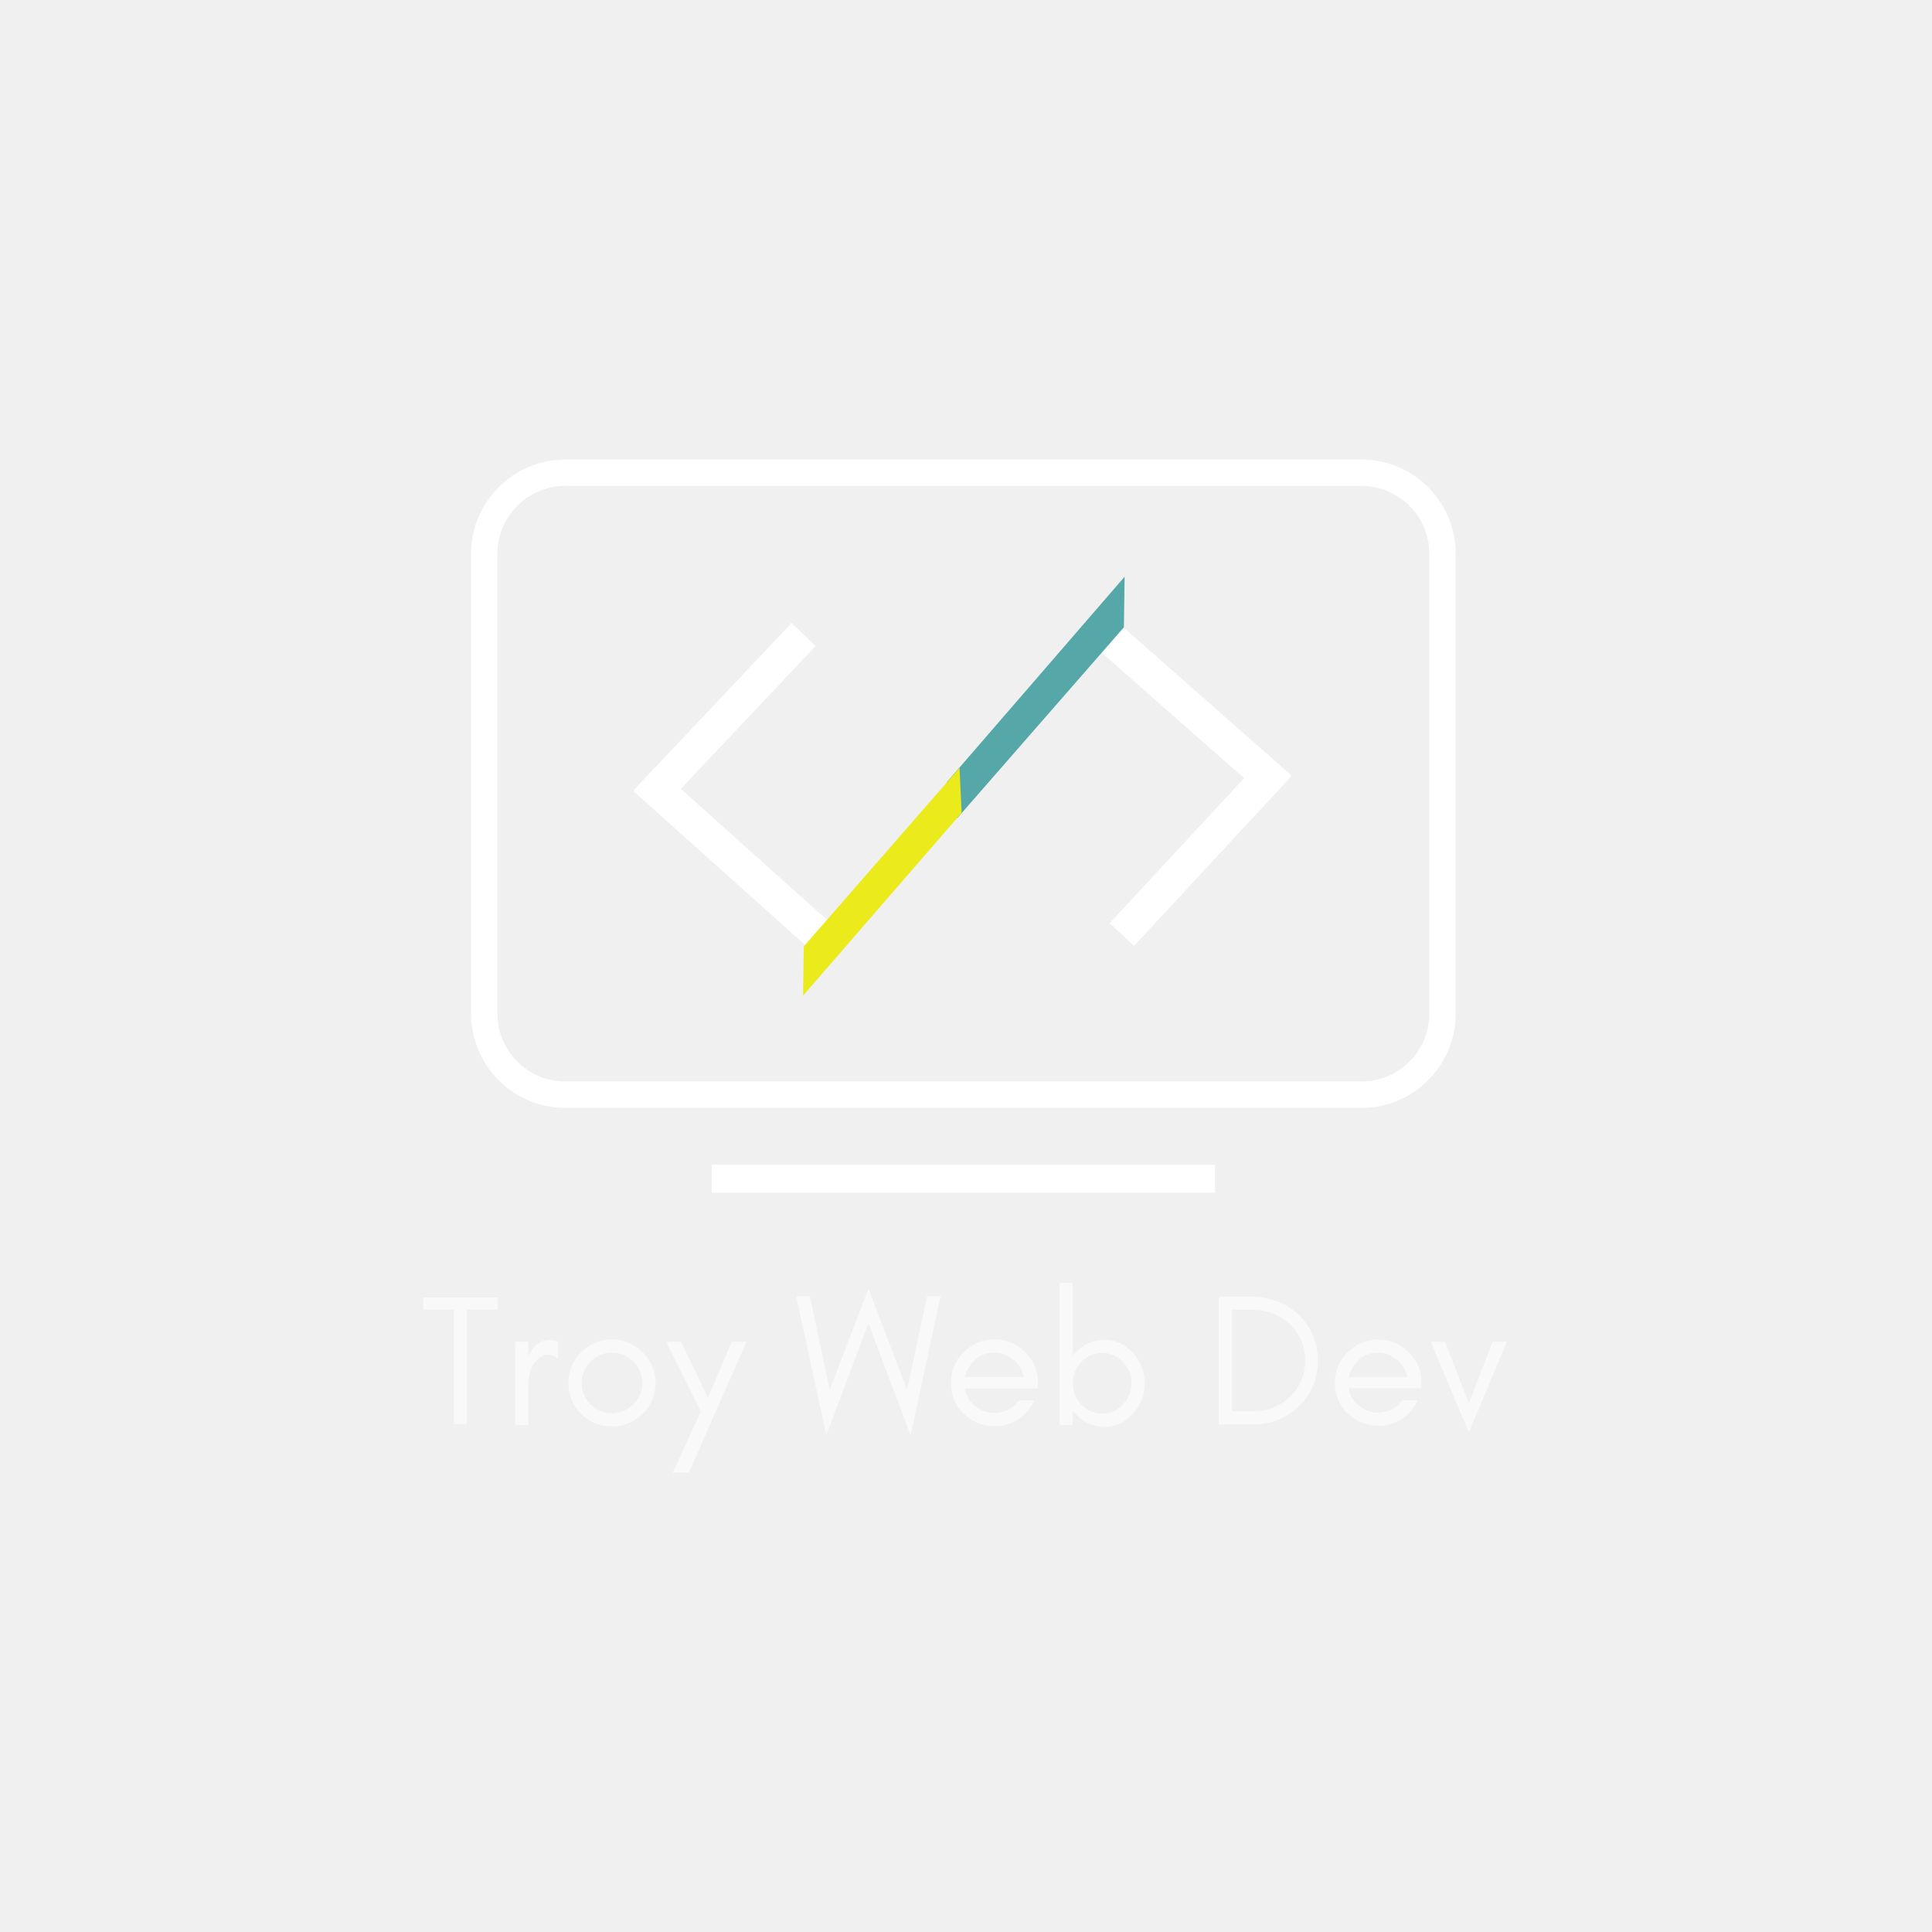
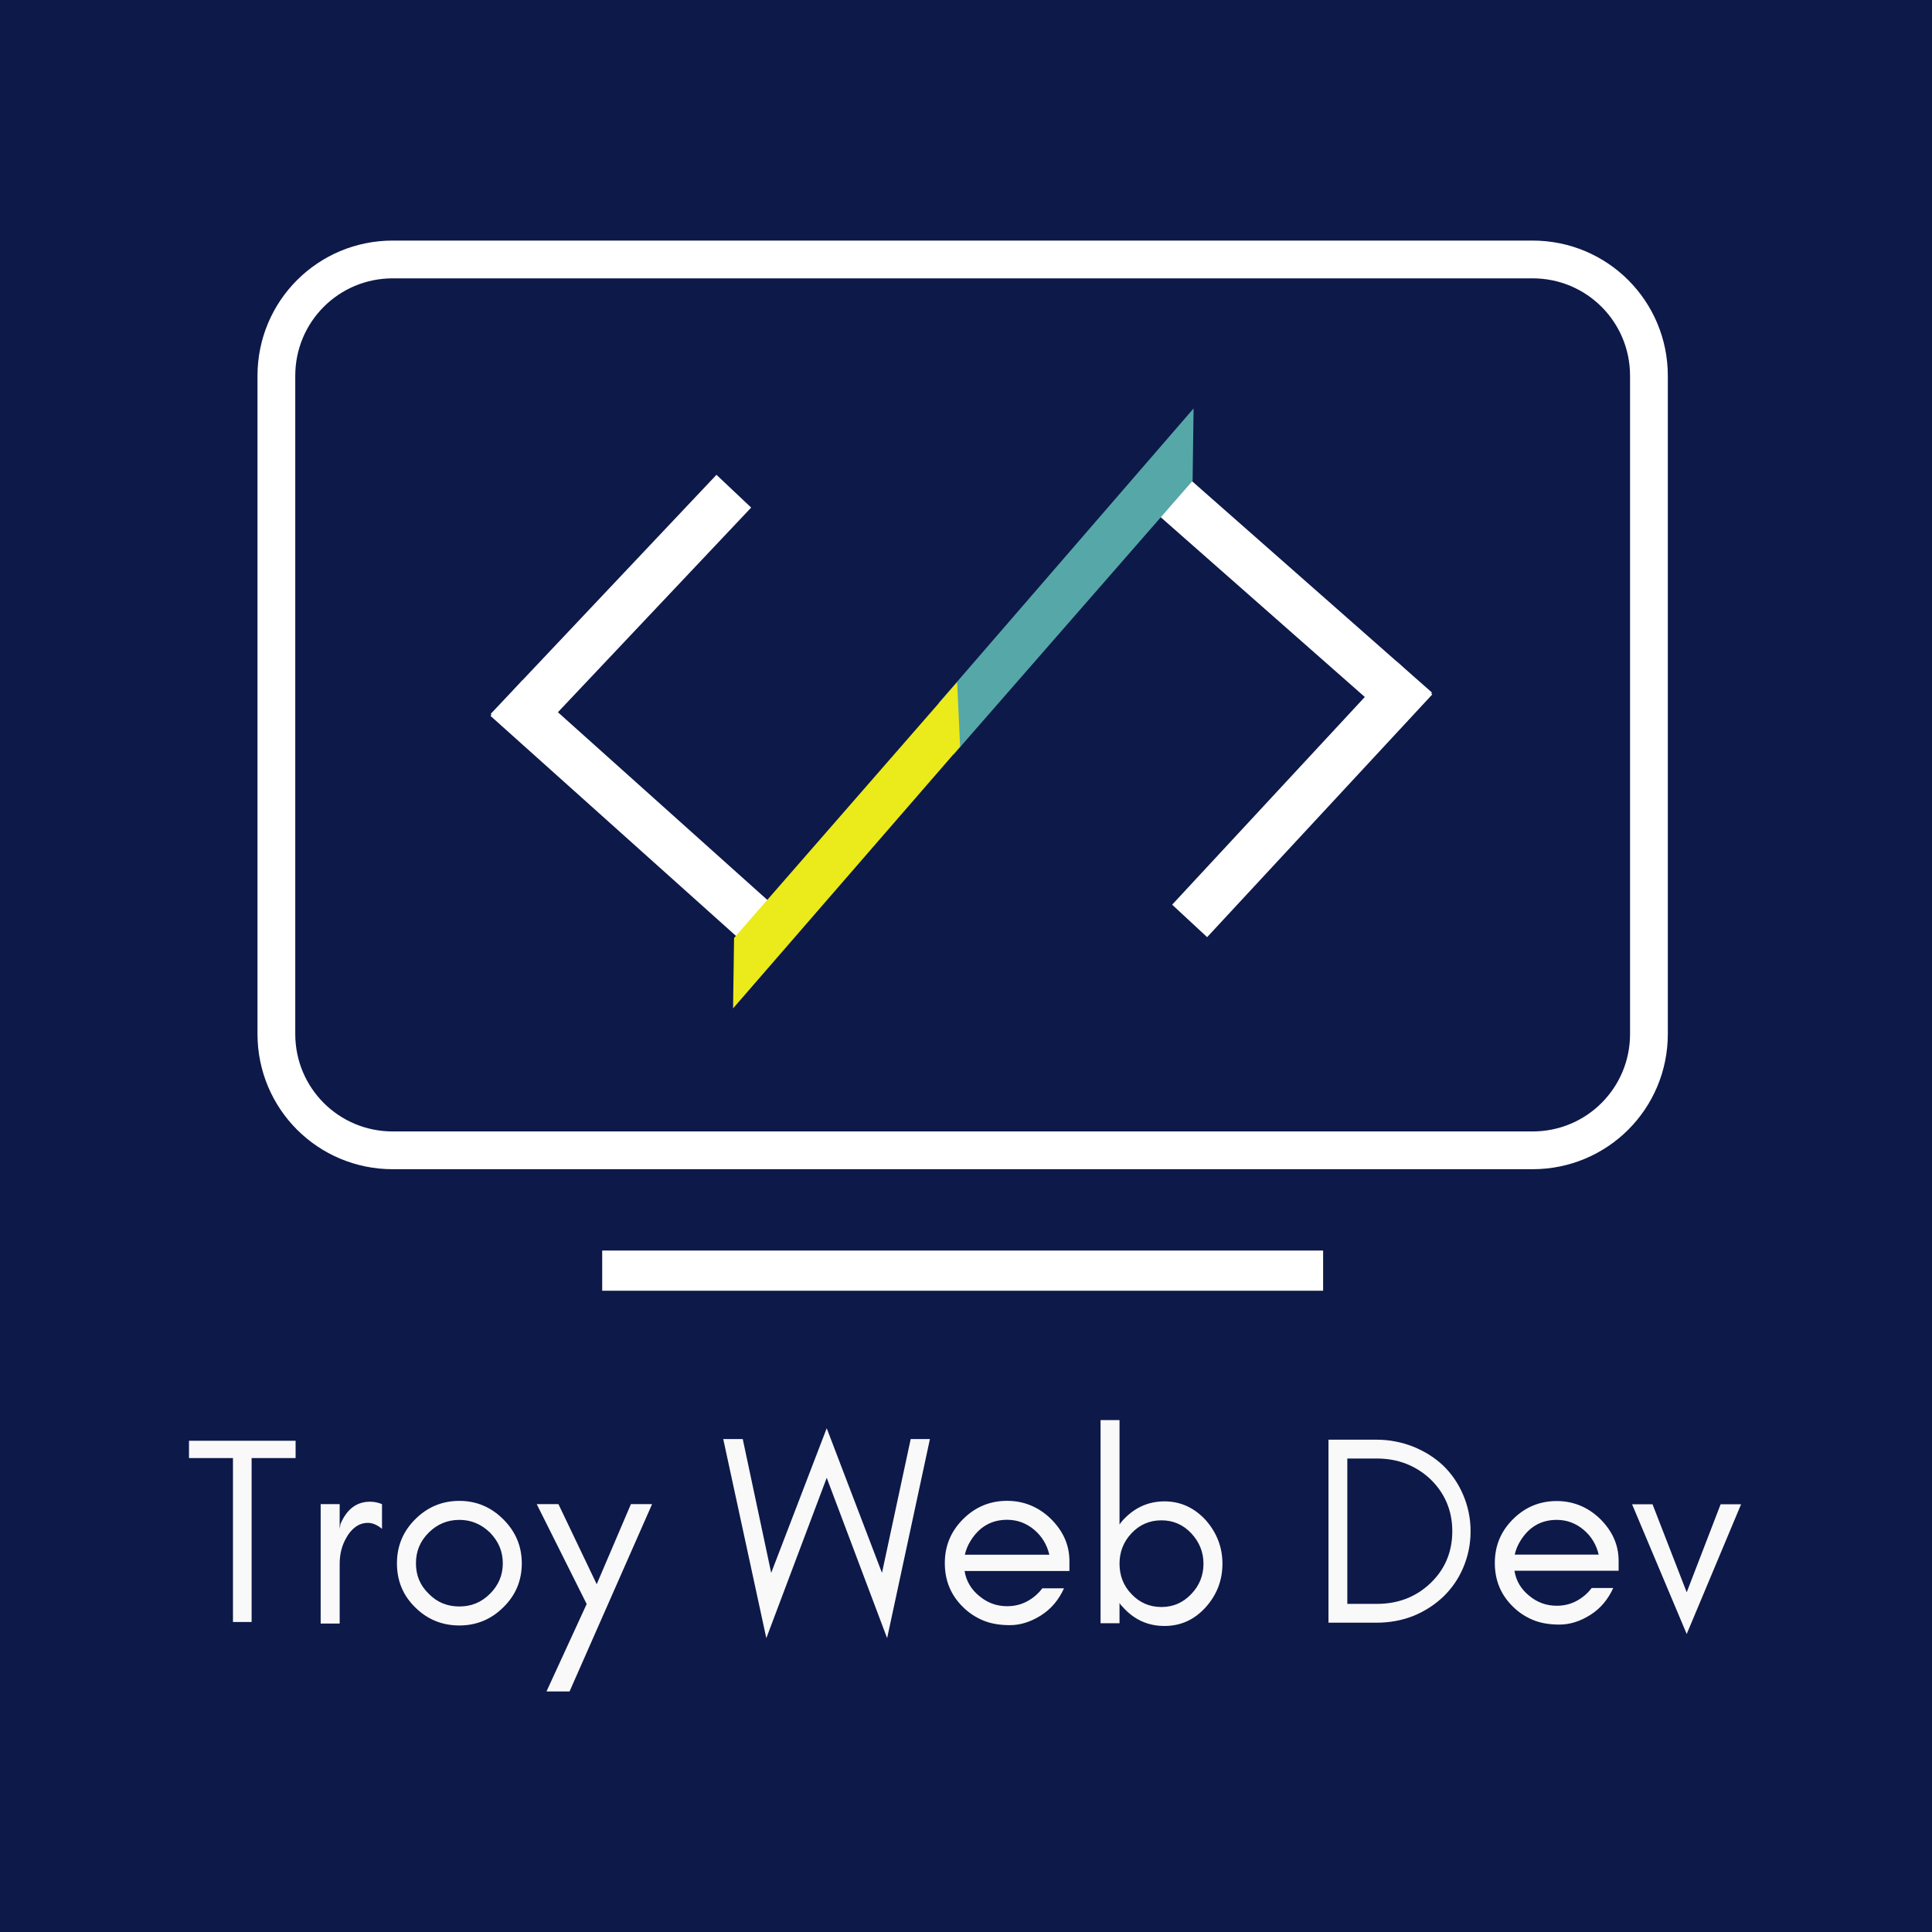
<svg xmlns="http://www.w3.org/2000/svg" version="1.0" width="1000pt" height="1000pt" viewBox="0 0 1000 1000" preserveAspectRatio="xMidYMid" id="svg7" xml:space="preserve">
  <defs id="defs7" />
-   <g id="g13" transform="matrix(1.430755,0,0,1.430755,-1462.606,817.0161)">
+   <rect style="fill:#0d1949;fill-opacity:1;stroke-width:8.233;stroke-linejoin:bevel;stroke-dasharray:16.467, 32.934;paint-order:stroke markers fill" id="rect1" width="1099.347" height="1099.347" x="-55.251" y="-48.167" />
+   <g id="g13" transform="matrix(2.049322,0,0,2.049322,-2310.895,954.0736)">
    <path id="text7" style="font-style:normal;font-variant:normal;font-weight:normal;font-stretch:normal;font-size:68.412px;line-height:0;font-family:'Glacial Indifference';-inkscape-font-specification:'Glacial Indifference';text-align:center;letter-spacing:0px;word-spacing:0px;text-anchor:middle;fill:#f9f9f9;fill-opacity:1;stroke-width:9.229;stroke-linejoin:bevel;stroke-dasharray:18.457, 36.915;paint-order:stroke markers fill" d="m 1405.607,-106.878 v 51.309 h 4.789 v -5.131 c 0.205,0.41 0.548,0.753 0.822,1.027 2.873,3.215 6.362,4.789 10.535,4.789 4.105,0 7.593,-1.573 10.466,-4.789 2.736,-3.079 4.173,-6.704 4.173,-10.945 0,-4.173 -1.437,-7.8 -4.173,-10.947 -2.873,-3.147 -6.362,-4.789 -10.466,-4.789 -4.173,0 -7.662,1.642 -10.535,4.789 -0.274,0.342 -0.617,0.684 -0.822,1.094 v -26.407 z m -69.164,2.052 -14.024,36.532 -7.182,-33.794 h -4.926 l 10.878,50.282 15.255,-40.5 15.256,40.5 10.809,-50.282 h -4.857 l -7.251,33.794 z m 126.731,2.89 v 46.225 h 12.1 c 3.263,0 6.391,-0.544 9.313,-1.699 2.855,-1.156 5.37,-2.787 7.545,-4.827 2.107,-2.039 3.807,-4.418 5.03,-7.273 1.224,-2.855 1.903,-5.915 1.903,-9.313 0,-3.331 -0.679,-6.39 -1.903,-9.245 -1.224,-2.855 -2.923,-5.302 -5.03,-7.342 -2.175,-2.039 -4.69,-3.602 -7.545,-4.758 -2.923,-1.156 -6.051,-1.768 -9.313,-1.768 z m -287.802,0.27 v 4.377 h 11.108 v 41.404 h 4.712 v -41.404 h 11.109 v -4.377 h -11.109 -4.712 z m 292.56,4.49 h 7.478 c 5.302,0 9.788,1.768 13.459,5.167 3.671,3.535 5.575,7.952 5.575,13.187 0,5.302 -1.904,9.721 -5.575,13.188 -3.671,3.467 -8.157,5.167 -13.459,5.167 h -7.478 z m -85.926,10.686 c -4.378,0 -8.072,1.572 -11.15,4.651 -3.079,3.079 -4.585,6.773 -4.585,11.083 0,4.378 1.506,8.073 4.585,11.083 1.437,1.437 3.078,2.531 4.994,3.352 1.916,0.821 4.173,1.232 6.841,1.232 2.668,0 5.268,-0.821 7.868,-2.462 2.6,-1.642 4.514,-3.969 5.814,-6.842 h -5.473 c -1.095,1.437 -2.393,2.532 -3.967,3.353 -1.573,0.821 -3.216,1.163 -4.926,1.163 -2.6,0 -4.926,-0.821 -6.979,-2.531 -2.052,-1.642 -3.351,-3.762 -3.762,-6.362 h 26.476 v -2.531 c 0,-4.105 -1.643,-7.663 -4.79,-10.742 -3.079,-2.942 -6.772,-4.446 -10.945,-4.446 z m -138.343,0.013 c -4.388,0 -8.09,1.578 -11.175,4.663 -3.085,3.085 -4.592,6.786 -4.592,11.105 0,4.388 1.507,8.09 4.592,11.106 3.085,3.085 6.856,4.594 11.175,4.594 4.25,0 8.02,-1.509 11.105,-4.594 3.085,-3.016 4.663,-6.719 4.663,-11.106 0,-4.319 -1.578,-8.02 -4.663,-11.105 -3.085,-3.085 -6.786,-4.663 -11.105,-4.663 z m 277.156,0.041 c -4.351,0 -8.021,1.563 -11.08,4.622 -3.059,3.059 -4.554,6.73 -4.554,11.013 0,4.351 1.495,8.022 4.554,11.013 1.427,1.428 3.059,2.515 4.963,3.331 1.903,0.816 4.146,1.223 6.797,1.223 2.651,0 5.235,-0.815 7.818,-2.446 2.583,-1.631 4.487,-3.943 5.779,-6.798 h -5.439 c -1.088,1.428 -2.378,2.515 -3.942,3.331 -1.563,0.816 -3.196,1.156 -4.896,1.156 -2.583,0 -4.894,-0.816 -6.933,-2.515 -2.039,-1.631 -3.332,-3.739 -3.74,-6.322 h 26.309 v -2.515 c 0,-4.079 -1.632,-7.614 -4.759,-10.673 -3.059,-2.923 -6.73,-4.418 -10.876,-4.418 z m -299.712,0.166 c -3.428,0 -5.895,1.919 -7.472,5.621 l -0.205,1.235 v -6.239 h -4.799 v 30.164 h 4.799 v -15.082 c 0,-2.468 0.548,-4.662 1.714,-6.65 0.548,-1.028 1.302,-1.919 2.193,-2.604 0.891,-0.686 1.989,-1.097 3.223,-1.097 1.234,0 2.398,0.549 3.564,1.509 v -6.239 c -0.96,-0.411 -1.988,-0.617 -3.016,-0.617 z m 42.094,0.617 12.614,25.228 -10.147,22.075 h 5.827 l 20.842,-47.303 h -5.348 l -8.638,20.224 -9.665,-20.224 z m 276.652,0.034 13.799,32.766 13.733,-32.766 h -5.167 l -8.566,22.229 -8.632,-22.229 z m -157.847,3.918 c 2.531,0 4.79,0.821 6.773,2.462 2.052,1.71 3.284,3.831 3.899,6.362 h -21.346 c 0.274,-1.231 0.753,-2.393 1.437,-3.488 2.189,-3.557 5.268,-5.336 9.236,-5.336 z m -138.343,0.023 c 3.016,0 5.552,1.097 7.746,3.223 2.125,2.194 3.223,4.73 3.223,7.746 0,3.016 -1.097,5.554 -3.223,7.679 -2.194,2.194 -4.73,3.223 -7.746,3.223 -3.016,0 -5.622,-1.029 -7.748,-3.223 -2.194,-2.125 -3.221,-4.662 -3.221,-7.679 0,-3.016 1.028,-5.552 3.221,-7.746 2.125,-2.125 4.731,-3.223 7.748,-3.223 z m 277.156,0 c 2.515,0 4.758,0.816 6.729,2.448 2.039,1.699 3.264,3.807 3.876,6.322 h -21.209 c 0.272,-1.224 0.747,-2.38 1.427,-3.467 2.175,-3.535 5.234,-5.303 9.177,-5.303 z m -99.819,0.113 c 2.942,0 5.474,1.095 7.526,3.284 2.052,2.189 3.078,4.789 3.078,7.663 0,2.942 -1.025,5.54 -3.078,7.661 -2.052,2.189 -4.585,3.284 -7.526,3.284 -3.01,0 -5.541,-1.095 -7.594,-3.284 -2.052,-2.121 -3.01,-4.719 -3.01,-7.661 0,-2.873 0.958,-5.473 3.01,-7.663 2.052,-2.189 4.584,-3.284 7.594,-3.284 z" />
    <path id="rect12" style="fill:none;stroke:#ffffff;stroke-width:9.54;stroke-linecap:round;stroke-linejoin:round;paint-order:stroke fill markers" d="m 1226.838,-400.024 h 287.879 c 16.285,0 29.395,13.11 29.395,29.395 v 166.217 c 0,16.285 -13.11,29.395 -29.395,29.395 h -287.879 c -16.285,0 -29.395,-13.11 -29.395,-29.395 v -166.217 c 0,-16.285 13.11,-29.395 29.395,-29.395 z" />
    <path style="fill:none;fill-opacity:1;stroke:#ffffff;stroke-width:10.154;stroke-linecap:round;stroke-linejoin:miter;stroke-dasharray:none;stroke-dashoffset:0;stroke-opacity:1;paint-order:markers fill stroke" d="m 1279.736,-144.63 h 182.084 z" id="path12" />
    <path style="fill:none;fill-opacity:1;stroke:#ffffff;stroke-width:12.054;stroke-linecap:round;stroke-linejoin:miter;stroke-dasharray:none;stroke-dashoffset:0;stroke-opacity:1;paint-order:markers fill stroke" d="m 1255.942,-281.096 57.039,-60.4 z" id="path12-3" />
    <path style="fill:none;fill-opacity:1;stroke:#ffffff;stroke-width:12.054;stroke-linecap:round;stroke-linejoin:miter;stroke-dasharray:none;stroke-dashoffset:0;stroke-opacity:1;paint-order:markers fill stroke" d="m 1321.898,-229.76 -66.355,-59.474 z" id="path12-3-9" />
    <path style="fill:none;fill-opacity:1;stroke:#ffffff;stroke-width:12.054;stroke-linecap:round;stroke-linejoin:miter;stroke-dasharray:none;stroke-dashoffset:0;stroke-opacity:1;paint-order:markers fill stroke" d="m 1485.321,-286.123 -17.073,-15.039 -45.266,-39.873 z" id="path12-3-4" />
    <path style="fill:none;fill-opacity:1;stroke:#ffffff;stroke-width:12.054;stroke-linecap:round;stroke-linejoin:miter;stroke-dasharray:none;stroke-dashoffset:0;stroke-opacity:1;paint-order:markers fill stroke" d="m 1428.109,-232.959 56.862,-61.303 z" id="path12-3-9-8" />
    <path style="fill:#56a7a8;fill-opacity:1;stroke:none;stroke-width:0;stroke-linecap:butt;stroke-linejoin:miter;stroke-dasharray:none;stroke-dashoffset:0;stroke-opacity:1;paint-order:normal" d="m 1368.5,-274.994 60.355,-69.121 0.25,-18.282 -64.362,74.38 z" id="path13-4" />
    <path style="fill:#ebea1a;fill-opacity:1;stroke:none;stroke-width:0;stroke-linecap:butt;stroke-linejoin:miter;stroke-dasharray:none;stroke-dashoffset:0;stroke-opacity:1;paint-order:normal" d="m 1312.79,-210.868 57.35,-66.115 -0.751,-16.278 -56.348,64.613 z" id="path13" />
  </g>
</svg>
